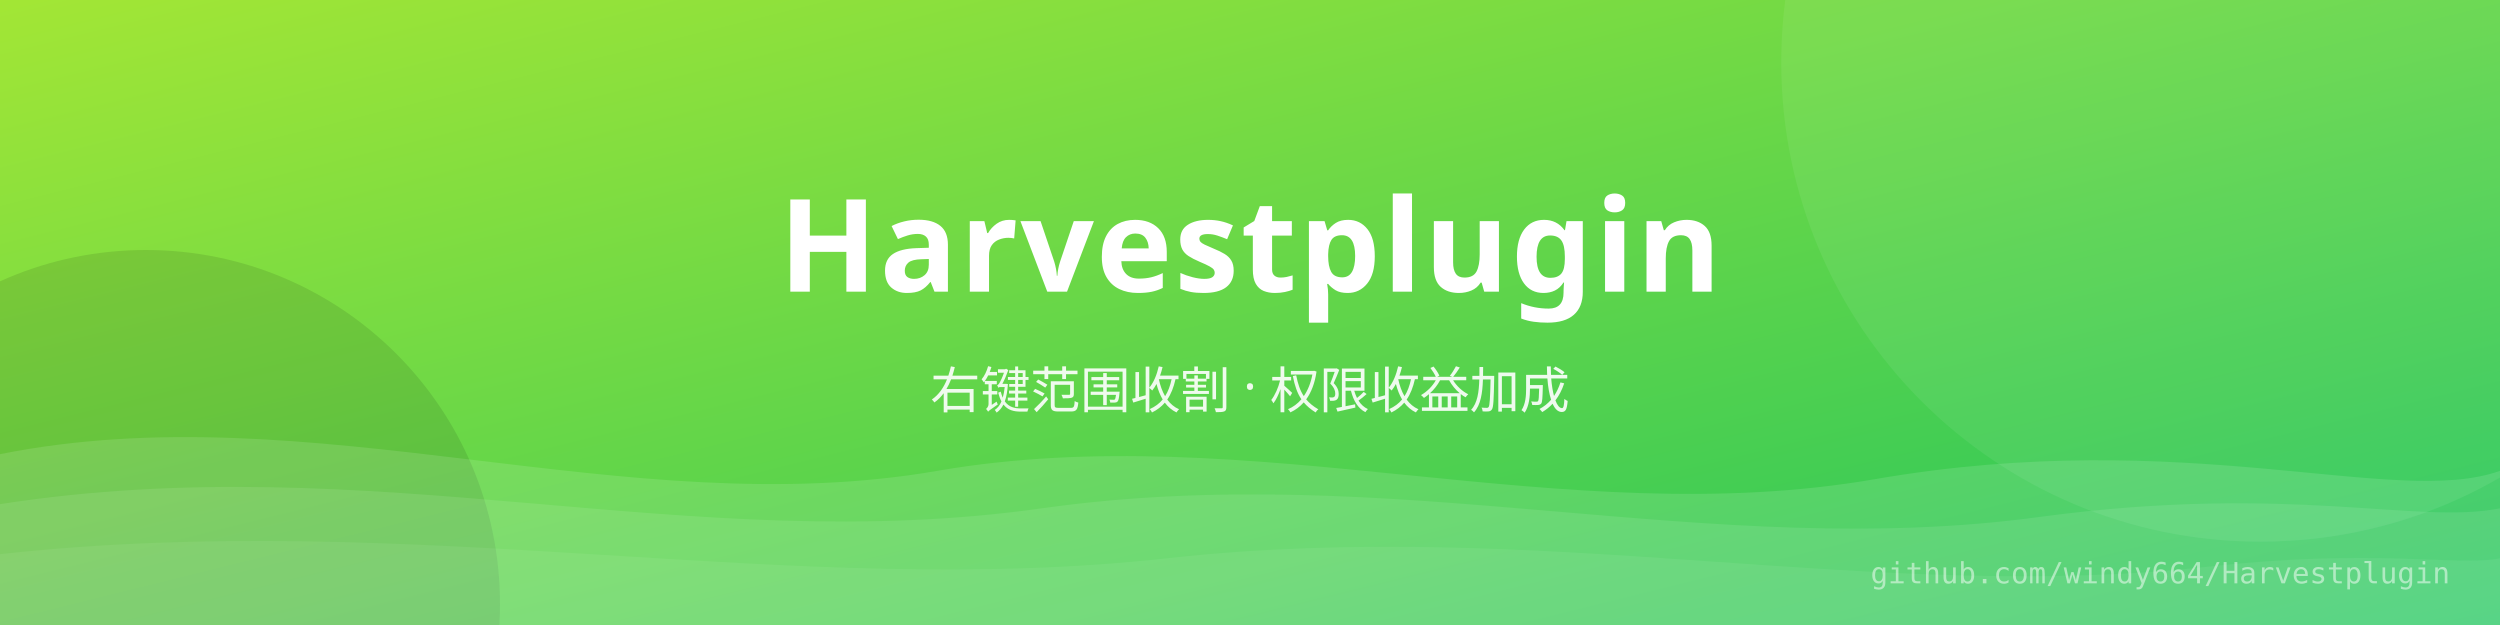
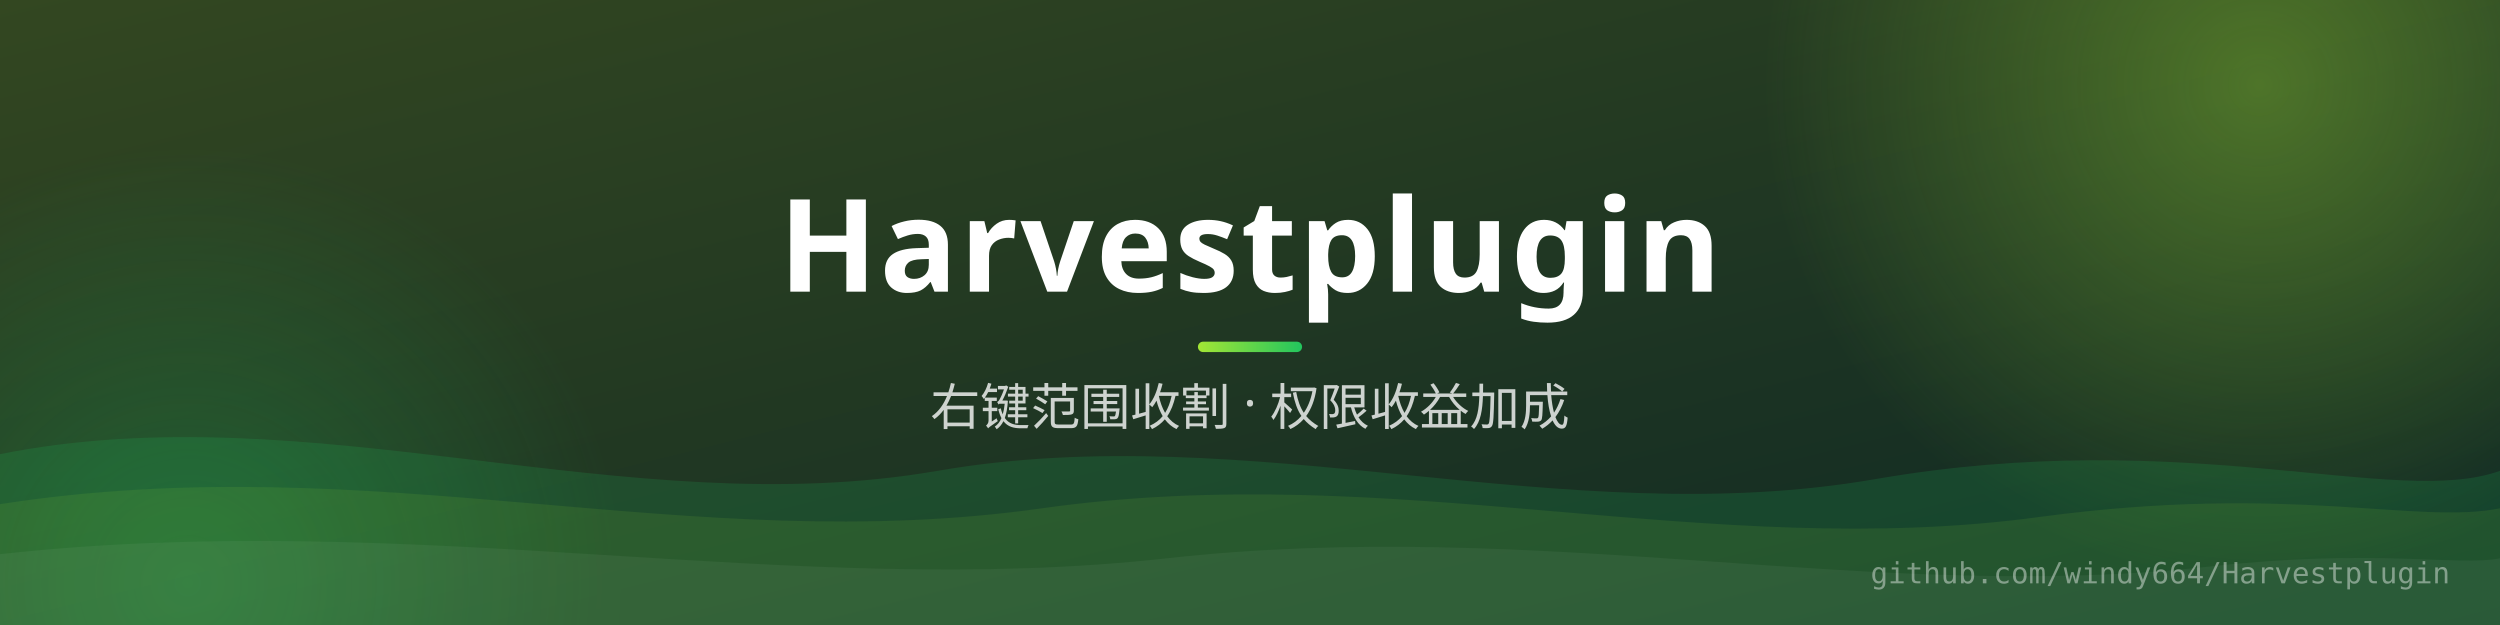
<svg xmlns="http://www.w3.org/2000/svg" width="1200" height="300" viewBox="0 0 1200 300" role="img" aria-label="Harvestplugin">
  <defs>
    <linearGradient id="bg" x1="0" y1="0" x2="1" y2="1">
+       <stop offset="0" stop-color="#334721" />
+       <stop offset="1" stop-color="#0e2824" />
+     </linearGradient>
+     <radialGradient id="glow1" cx="0.5" cy="0.5" r="0.5">
+       <stop offset="0" stop-color="#a3e635" stop-opacity="0.35" />
+       <stop offset="1" stop-color="#a3e635" stop-opacity="0" />
+     </radialGradient>
+     <radialGradient id="glow2" cx="0.5" cy="0.5" r="0.5">
+       <stop offset="0" stop-color="#22c55e" stop-opacity="0.28" />
+       <stop offset="1" stop-color="#22c55e" stop-opacity="0" />
+     </radialGradient>
+     <linearGradient id="accent" x1="0" y1="0" x2="1" y2="0">
      <stop offset="0" stop-color="#a3e635" />
      <stop offset="1" stop-color="#22c55e" />
    </linearGradient>
  </defs>
  <rect width="1200" height="300" fill="url(#bg)" />
-   <circle cx="1085" cy="30" r="230" fill="#ffffff" opacity="0.07" />
-   <circle cx="70" cy="290" r="170" fill="#000000" opacity="0.10" />
-   <path d="M0,218 C150,188 300,252 450,226 C600,200 750,256 900,230 C1050,204 1150,244 1200,226 L1200,300 L0,300 Z" fill="#ffffff" opacity="0.12" />
-   <path d="M0,242 C180,214 330,268 500,244 C670,220 820,270 980,248 C1100,232 1160,252 1200,244 L1200,300 L0,300 Z" fill="#ffffff" opacity="0.09" />
-   <path d="M0,266 C200,244 380,288 560,268 C740,248 900,290 1060,272 C1140,263 1180,272 1200,268 L1200,300 L0,300 Z" fill="#ffffff" opacity="0.06" />
+   <circle cx="1085" cy="40" r="240" fill="url(#glow1)" />
+   <circle cx="90" cy="280" r="210" fill="url(#glow2)" />
+   <path d="M0,218 C150,188 300,252 450,226 C600,200 750,256 900,230 C1050,204 1150,244 1200,226 L1200,300 L0,300 Z" fill="#22c55e" opacity="0.16" />
+   <path d="M0,242 C180,214 330,268 500,244 C670,220 820,270 980,248 C1100,232 1160,252 1200,244 L1200,300 L0,300 Z" fill="#a3e635" opacity="0.1" />
+   <path d="M0,266 C200,244 380,288 560,268 C740,248 900,290 1060,272 C1140,263 1180,272 1200,268 L1200,300 L0,300 Z" fill="#ffffff" opacity="0.05" />
  <text x="600" y="140" text-anchor="middle" font-family="'Segoe UI','PingFang SC','Noto Sans SC','Microsoft YaHei',sans-serif" font-size="62" font-weight="700" fill="#ffffff" letter-spacing="1">Harvestplugin</text>
-   <text x="600" y="196" text-anchor="middle" font-family="'Segoe UI','PingFang SC','Noto Sans SC','Microsoft YaHei',sans-serif" font-size="24" fill="#ffffff" opacity="0.9">右键范围收割 · 权限收益加成</text>
-   <text x="1176" y="280" text-anchor="end" font-family="ui-monospace,'Cascadia Code',Consolas,monospace" font-size="14" fill="#ffffff" opacity="0.5">github.com/windy664/Harvestplugin</text>
+   <rect x="575" y="164" width="50" height="5" rx="2.5" fill="url(#accent)" />
+   <text x="600" y="204" text-anchor="middle" font-family="'Segoe UI','PingFang SC','Noto Sans SC','Microsoft YaHei',sans-serif" font-size="24" fill="#ffffff" opacity="0.78">右键范围收割 · 权限收益加成</text>
+   <text x="1176" y="280" text-anchor="end" font-family="ui-monospace,'Cascadia Code',Consolas,monospace" font-size="14" fill="#ffffff" opacity="0.42">github.com/windy664/Harvestplugin</text>
</svg>
